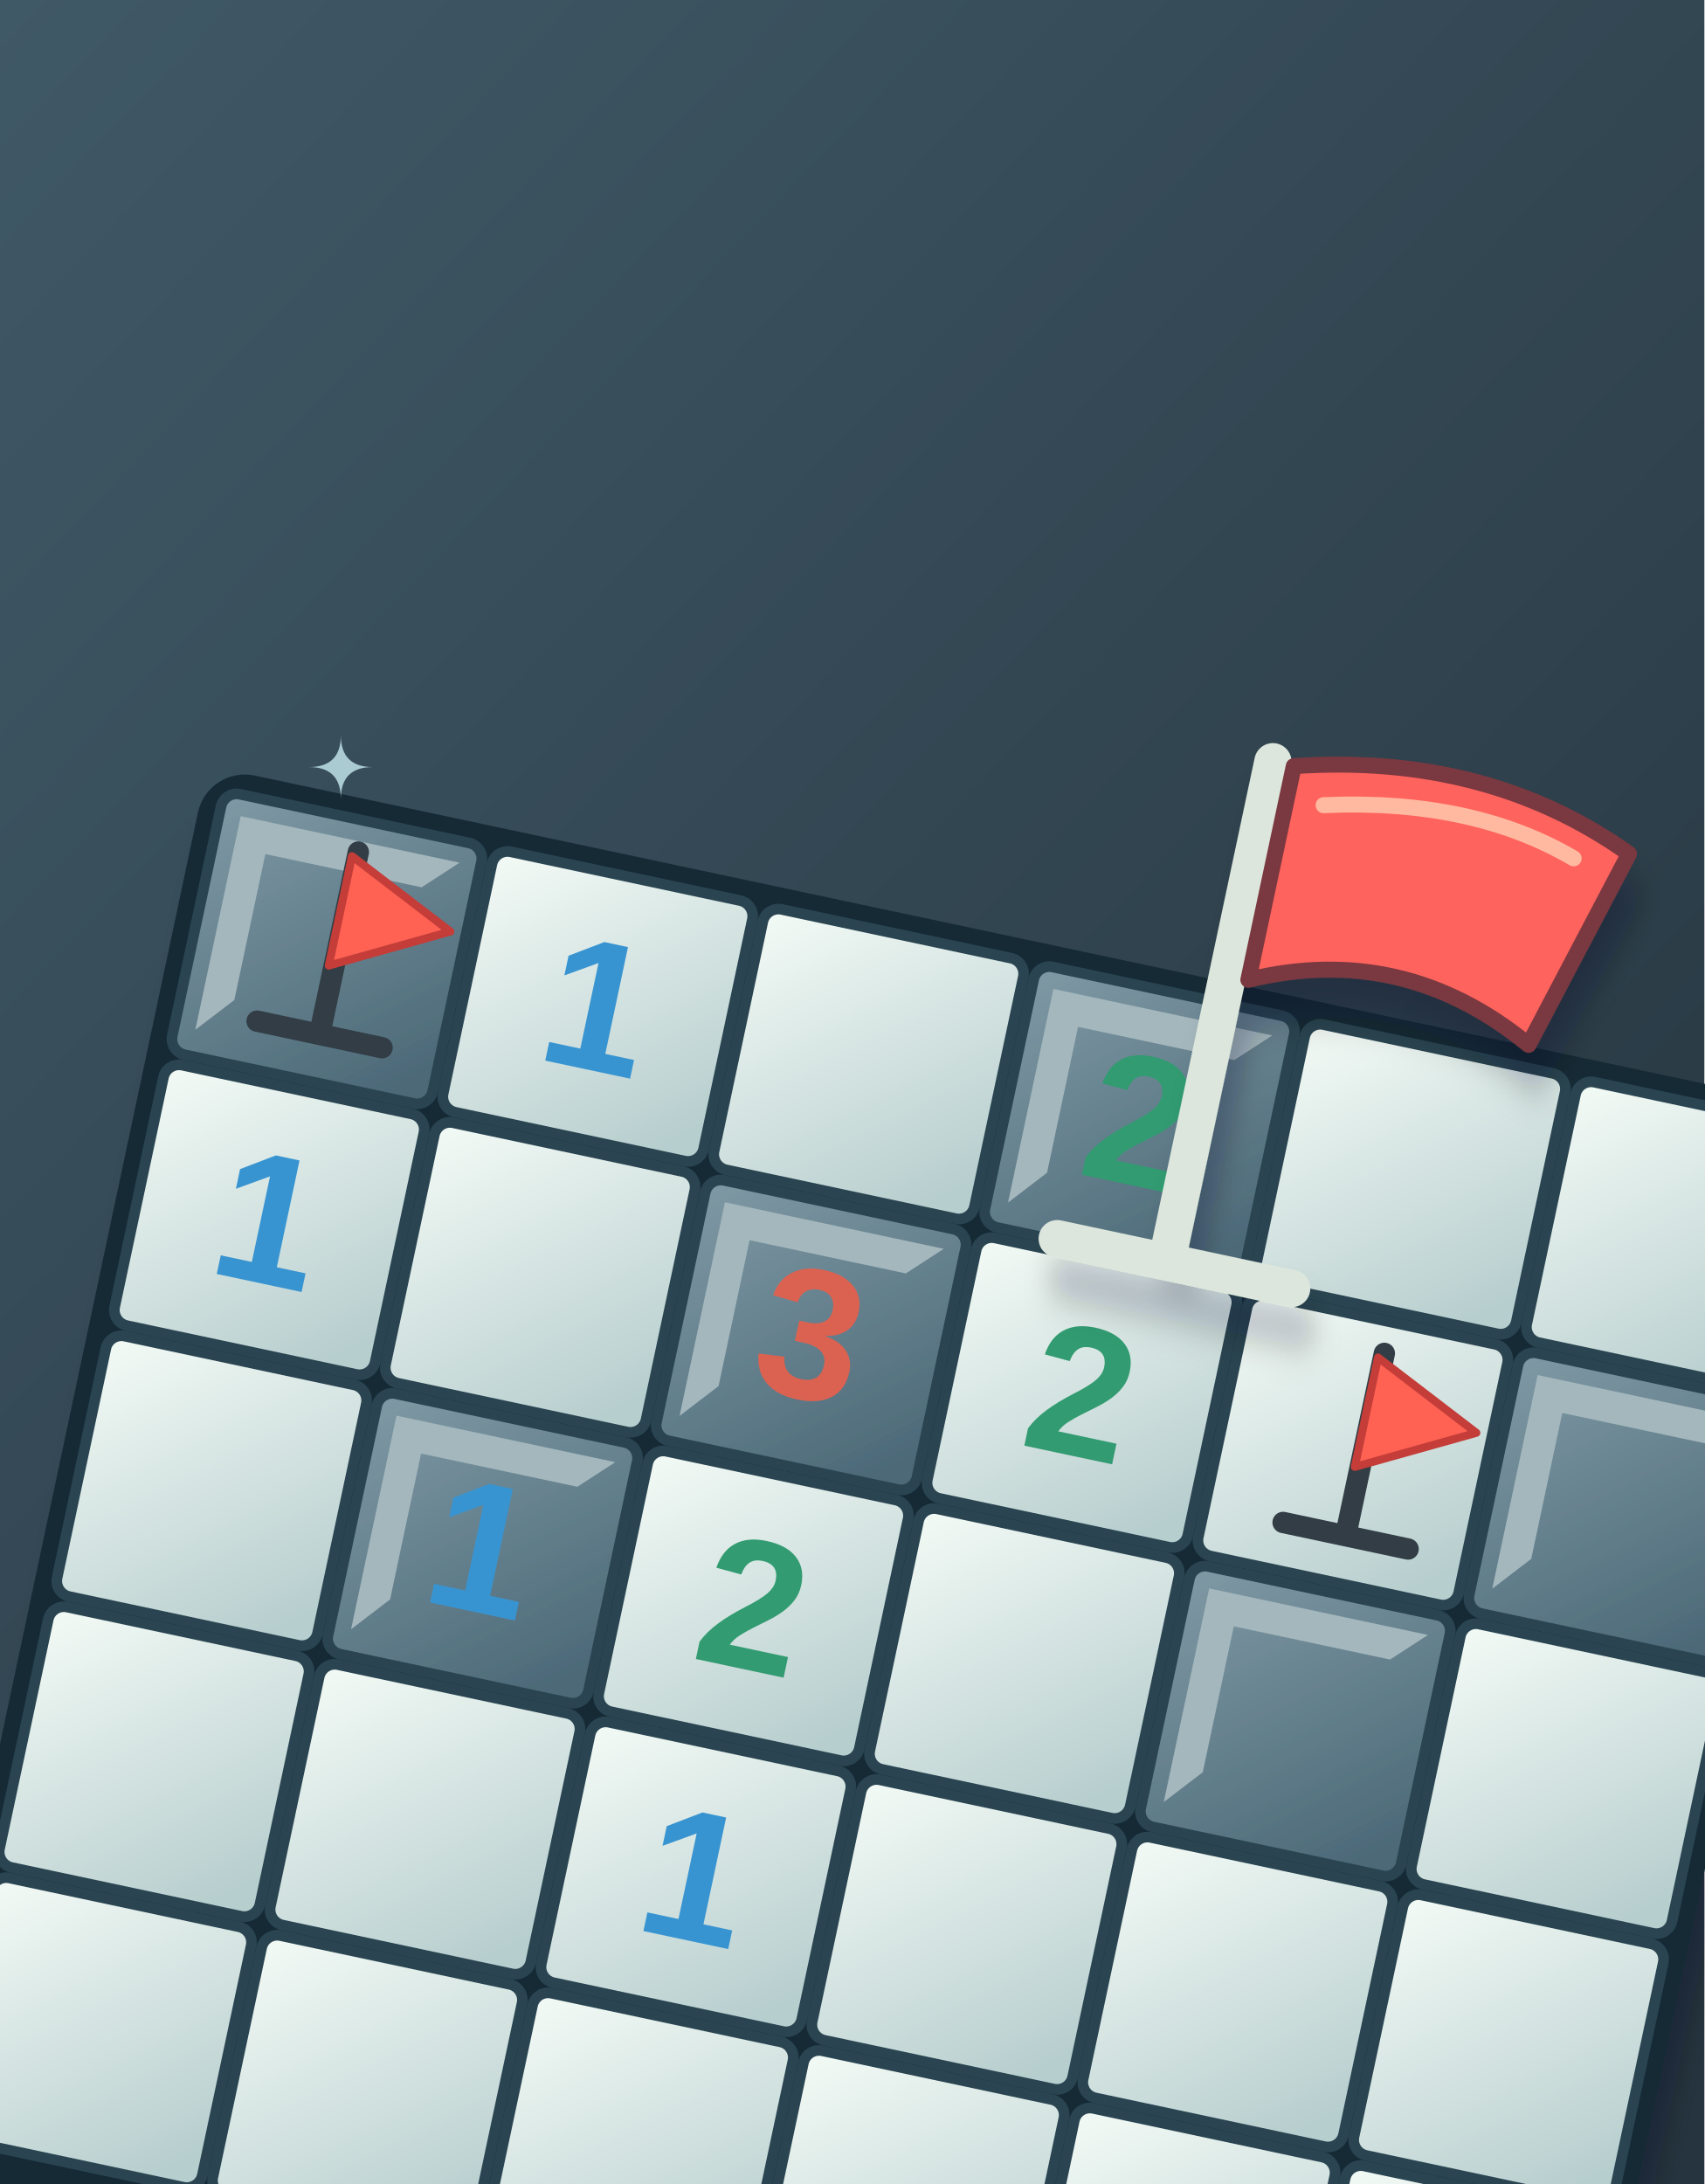
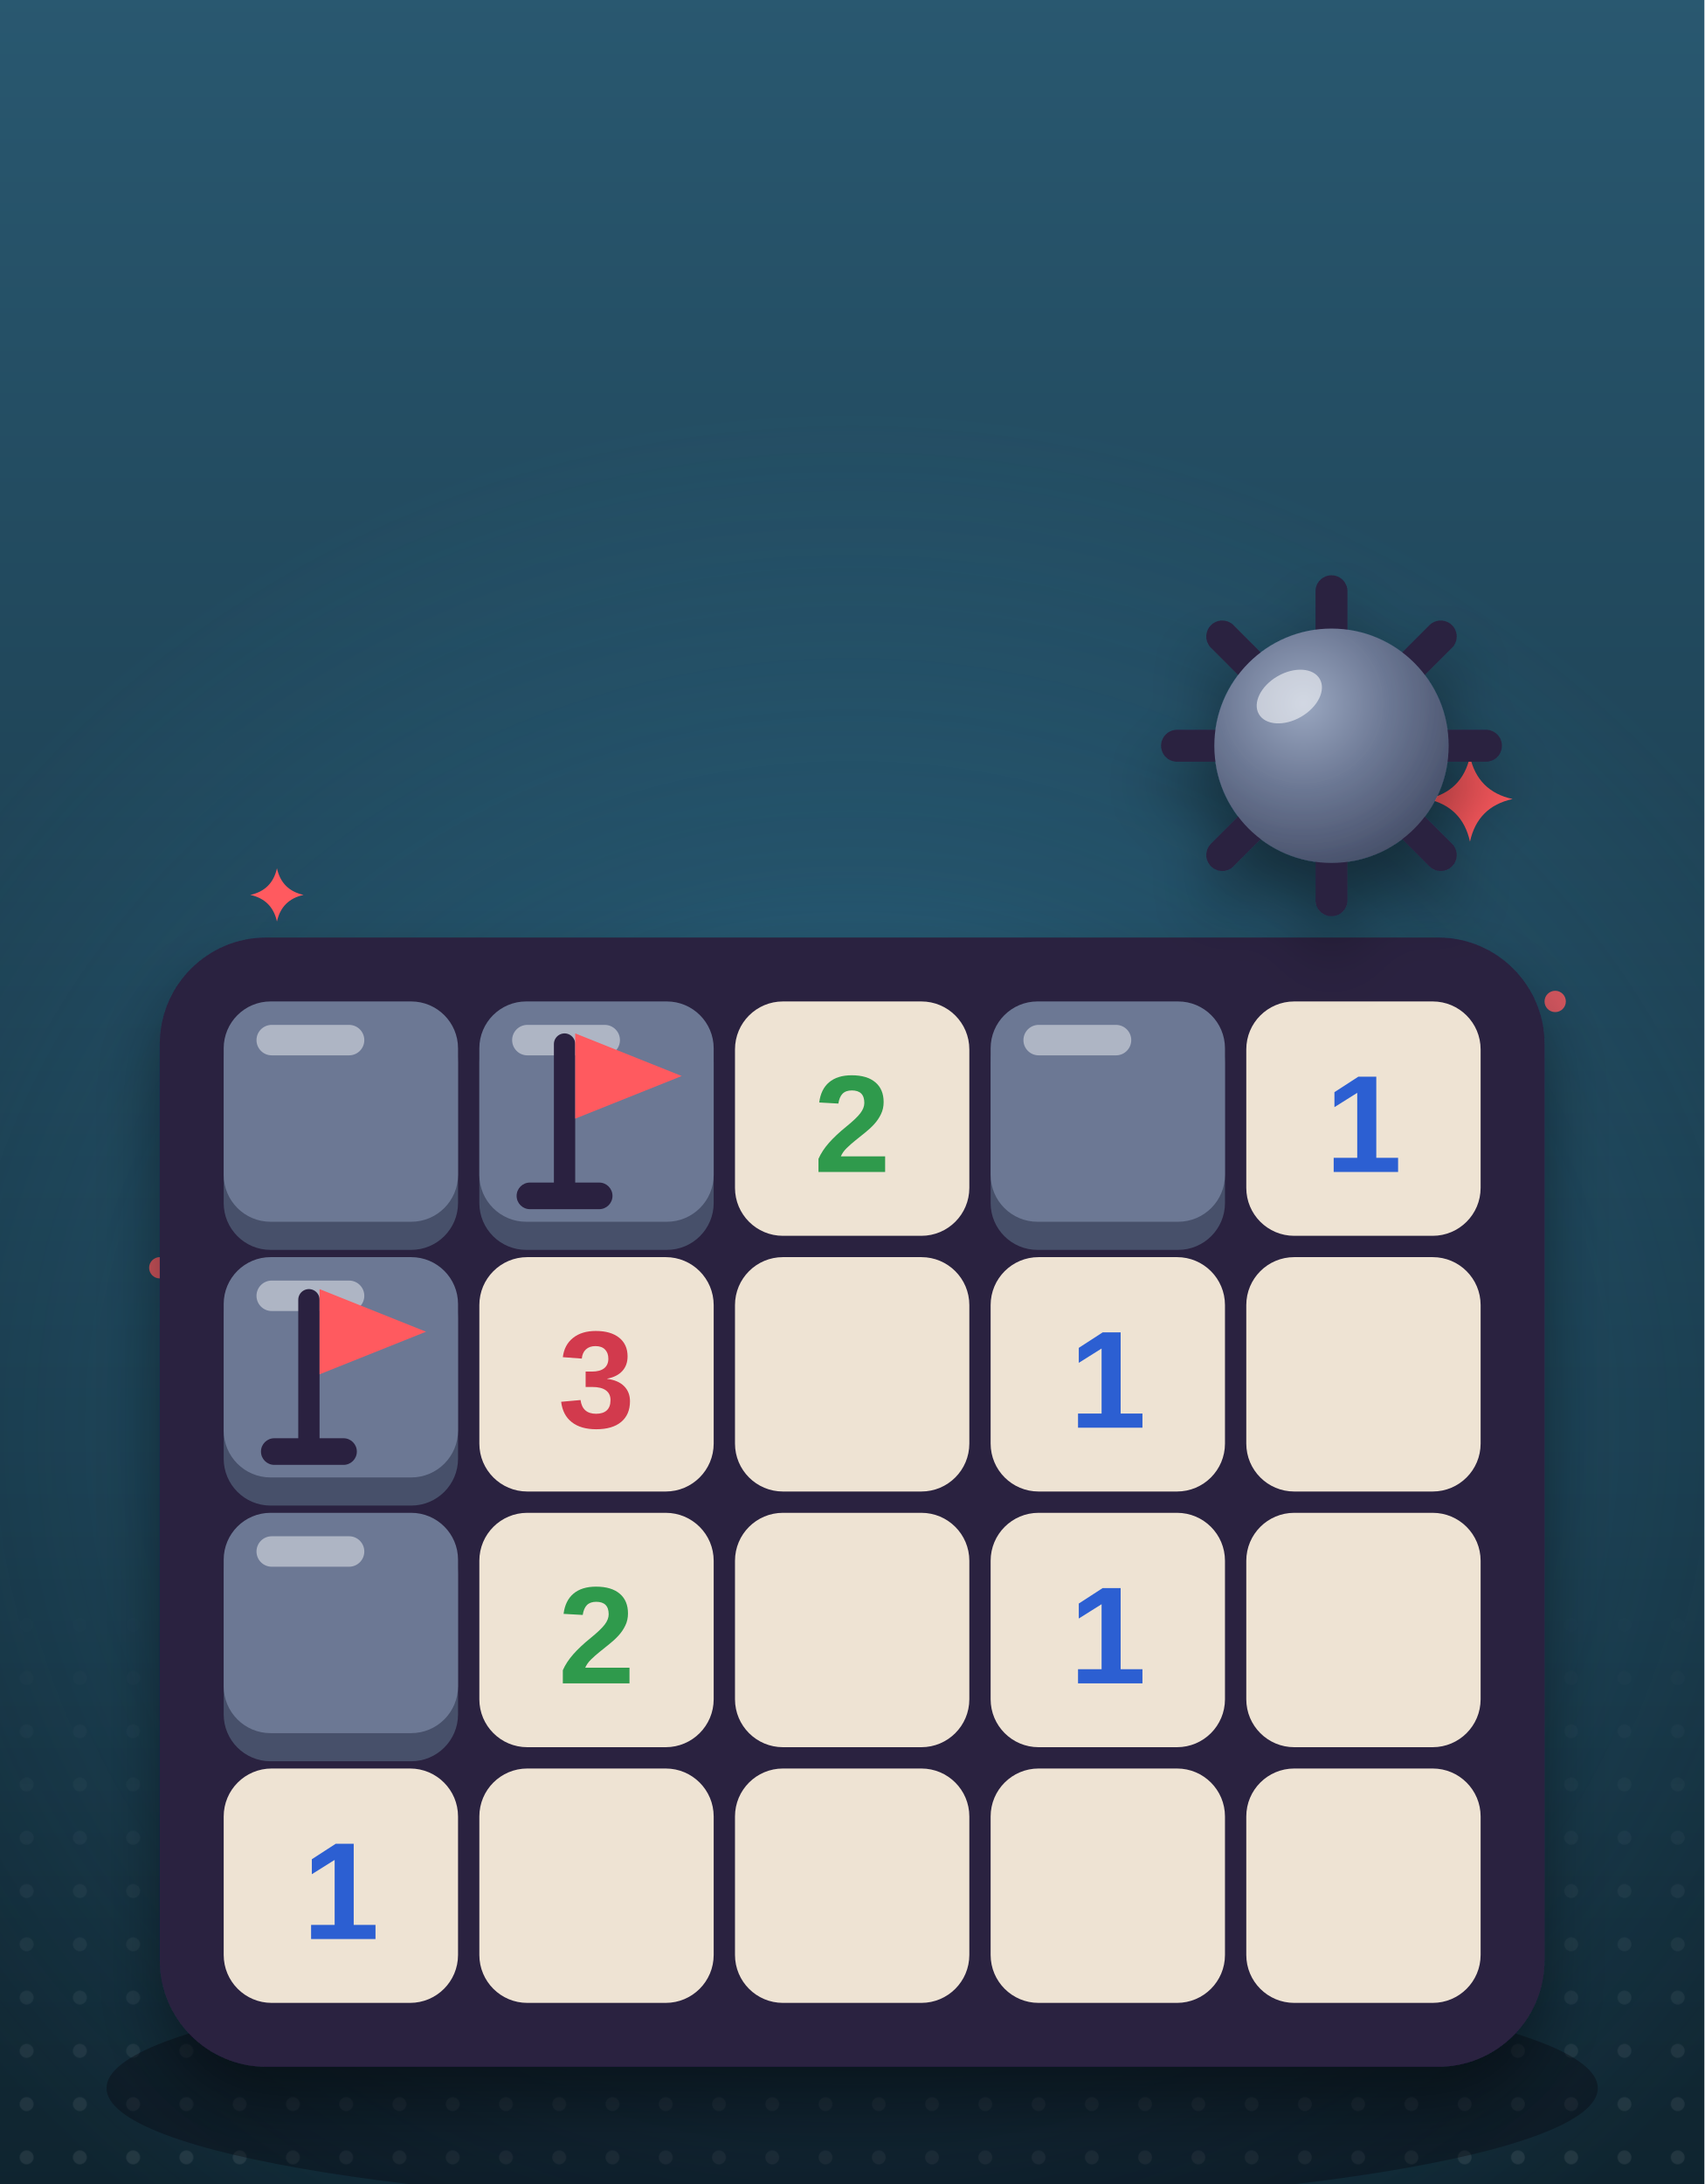
<svg xmlns="http://www.w3.org/2000/svg" viewBox="0 0 320 410" role="img" aria-labelledby="title desc">
  <defs>
-     <filter id="shadow" x="-30%" y="-30%" width="170%" height="180%">
-       <feDropShadow dx="3" dy="7" stdDeviation="3" flood-color="#0d0c20" flood-opacity=".25" />
+     <linearGradient id="bg" x1="0" y1="0" x2="0" y2="1">
+       <stop stop-color="#295870" />
+       <stop offset="1" stop-color="#0f242f" />
+     </linearGradient>
+     <radialGradient id="glow" cx="50%" cy="50%" r="50%">
+       <stop stop-color="#44afe4" stop-opacity=".5" />
+       <stop offset=".55" stop-color="#44afe4" stop-opacity=".14" />
+       <stop offset="1" stop-color="#44afe4" stop-opacity="0" />
+     </radialGradient>
+     <pattern id="dots" width="10" height="10" patternUnits="userSpaceOnUse">
+       <circle cx="5" cy="5" r="1.3" fill="#fff" />
+     </pattern>
+     <linearGradient id="dotfade" x1="0" y1="0" x2="0" y2="1">
+       <stop stop-color="#fff" stop-opacity="0" />
+       <stop offset="1" stop-color="#fff" stop-opacity=".9" />
+     </linearGradient>
+     <mask id="floor">
+       <rect x="0" y="300" width="320" height="110" fill="url(#dotfade)" />
+     </mask>
+     <filter id="drop" x="-25%" y="-25%" width="150%" height="160%">
+       <feDropShadow dx="0" dy="7" stdDeviation="6" flood-color="#05030c" flood-opacity=".42" />
    </filter>
-     <linearGradient id="bg" x1="0%" y1="0%" x2="80%" y2="100%">
-       <stop stop-color="#405967" />
-       <stop offset="1" stop-color="#25343e" />
-     </linearGradient>
-     <linearGradient id="cell" x1="0%" y1="0%" x2="80%" y2="100%">
-       <stop stop-color="#f4fbf6" />
-       <stop offset="1" stop-color="#b7cece" />
-     </linearGradient>
-     <linearGradient id="closed" x1="0%" y1="0%" x2="80%" y2="100%">
-       <stop stop-color="#7f9aa5" />
-       <stop offset="1" stop-color="#4d6978" />
-     </linearGradient>
-     <radialGradient id="mine" cx="32%" cy="22%" r="82%">
-       <stop stop-color="#5d6b70" />
-       <stop offset=".6" stop-color="#25323c" />
-       <stop offset="1" stop-color="#17252e" />
+     <radialGradient id="sphere-slate" cx="38%" cy="32%" r="72%">
+       <stop stop-color="#9aa7c0" />
+       <stop offset=".5" stop-color="#6c7894" />
+       <stop offset="1" stop-color="#47506a" />
    </radialGradient>
  </defs>
-   <rect x="0" y="0" width="320" height="410" rx="0" fill="url(#bg)" />
-   <g transform="translate(14 176) rotate(12 145 120)" filter="url(#shadow)">
-     <rect x="-4" y="-4" width="318" height="277" rx="9" fill="#142a35" />
-     <rect x="0" y="0" width="50" height="50" rx="3" fill="url(#closed)" stroke="#294451" stroke-width="2" />
-     <path d="M4 4h42l-6 6H10v28l-6 7Z" fill="#a4b7bd" />
-     <path d="M15 41h24m-12 0V6" fill="none" stroke="#303c44" stroke-width="4" stroke-linecap="round" stroke-linejoin="round" />
-     <path d="M26 7l21 10-21 11Z" fill="#ff6253" stroke="#c43d39" stroke-width="1.5" stroke-linecap="round" stroke-linejoin="round" />
-     <rect x="52" y="0" width="50" height="50" rx="3" fill="url(#cell)" stroke="#294451" stroke-width="2" />
-     <text x="77" y="37" text-anchor="middle" font-family="Arial,sans-serif" font-weight="900" font-size="35" fill="#3994d1">1</text>
-     <rect x="104" y="0" width="50" height="50" rx="3" fill="url(#cell)" stroke="#294451" stroke-width="2" />
-     <rect x="156" y="0" width="50" height="50" rx="3" fill="url(#closed)" stroke="#294451" stroke-width="2" />
-     <path d="M160 4h42l-6 6H166v28l-6 7Z" fill="#a4b7bd" />
-     <text x="181" y="37" text-anchor="middle" font-family="Arial,sans-serif" font-weight="900" font-size="35" fill="#319b71">2</text>
-     <rect x="208" y="0" width="50" height="50" rx="3" fill="url(#cell)" stroke="#294451" stroke-width="2" />
-     <rect x="260" y="0" width="50" height="50" rx="3" fill="url(#cell)" stroke="#294451" stroke-width="2" />
-     <rect x="0" y="52" width="50" height="50" rx="3" fill="url(#cell)" stroke="#294451" stroke-width="2" />
-     <text x="25" y="89" text-anchor="middle" font-family="Arial,sans-serif" font-weight="900" font-size="35" fill="#3994d1">1</text>
-     <rect x="52" y="52" width="50" height="50" rx="3" fill="url(#cell)" stroke="#294451" stroke-width="2" />
-     <rect x="104" y="52" width="50" height="50" rx="3" fill="url(#closed)" stroke="#294451" stroke-width="2" />
-     <path d="M108 56h42l-6 6H114v28l-6 7Z" fill="#a4b7bd" />
-     <text x="129" y="89" text-anchor="middle" font-family="Arial,sans-serif" font-weight="900" font-size="35" fill="#db6251">3</text>
-     <rect x="156" y="52" width="50" height="50" rx="3" fill="url(#cell)" stroke="#294451" stroke-width="2" />
-     <text x="181" y="89" text-anchor="middle" font-family="Arial,sans-serif" font-weight="900" font-size="35" fill="#319b71">2</text>
-     <rect x="208" y="52" width="50" height="50" rx="3" fill="url(#cell)" stroke="#294451" stroke-width="2" />
-     <path d="M223 93h24m-12 0V58" fill="none" stroke="#303c44" stroke-width="4" stroke-linecap="round" stroke-linejoin="round" />
-     <path d="M234 59l21 10-21 11Z" fill="#ff6253" stroke="#c43d39" stroke-width="1.5" stroke-linecap="round" stroke-linejoin="round" />
-     <rect x="260" y="52" width="50" height="50" rx="3" fill="url(#closed)" stroke="#294451" stroke-width="2" />
-     <path d="M264 56h42l-6 6H270v28l-6 7Z" fill="#a4b7bd" />
-     <rect x="0" y="104" width="50" height="50" rx="3" fill="url(#cell)" stroke="#294451" stroke-width="2" />
-     <rect x="52" y="104" width="50" height="50" rx="3" fill="url(#closed)" stroke="#294451" stroke-width="2" />
-     <path d="M56 108h42l-6 6H62v28l-6 7Z" fill="#a4b7bd" />
-     <text x="77" y="141" text-anchor="middle" font-family="Arial,sans-serif" font-weight="900" font-size="35" fill="#3994d1">1</text>
-     <rect x="104" y="104" width="50" height="50" rx="3" fill="url(#cell)" stroke="#294451" stroke-width="2" />
-     <text x="129" y="141" text-anchor="middle" font-family="Arial,sans-serif" font-weight="900" font-size="35" fill="#319b71">2</text>
-     <rect x="156" y="104" width="50" height="50" rx="3" fill="url(#cell)" stroke="#294451" stroke-width="2" />
-     <rect x="208" y="104" width="50" height="50" rx="3" fill="url(#closed)" stroke="#294451" stroke-width="2" />
-     <path d="M212 108h42l-6 6H218v28l-6 7Z" fill="#a4b7bd" />
-     <rect x="260" y="104" width="50" height="50" rx="3" fill="url(#cell)" stroke="#294451" stroke-width="2" />
-     <rect x="0" y="156" width="50" height="50" rx="3" fill="url(#cell)" stroke="#294451" stroke-width="2" />
-     <rect x="52" y="156" width="50" height="50" rx="3" fill="url(#cell)" stroke="#294451" stroke-width="2" />
-     <rect x="104" y="156" width="50" height="50" rx="3" fill="url(#cell)" stroke="#294451" stroke-width="2" />
-     <text x="129" y="193" text-anchor="middle" font-family="Arial,sans-serif" font-weight="900" font-size="35" fill="#3994d1">1</text>
-     <rect x="156" y="156" width="50" height="50" rx="3" fill="url(#cell)" stroke="#294451" stroke-width="2" />
-     <rect x="208" y="156" width="50" height="50" rx="3" fill="url(#cell)" stroke="#294451" stroke-width="2" />
-     <rect x="260" y="156" width="50" height="50" rx="3" fill="url(#cell)" stroke="#294451" stroke-width="2" />
-     <rect x="0" y="208" width="50" height="50" rx="3" fill="url(#cell)" stroke="#294451" stroke-width="2" />
-     <rect x="52" y="208" width="50" height="50" rx="3" fill="url(#cell)" stroke="#294451" stroke-width="2" />
-     <rect x="104" y="208" width="50" height="50" rx="3" fill="url(#cell)" stroke="#294451" stroke-width="2" />
-     <rect x="156" y="208" width="50" height="50" rx="3" fill="url(#cell)" stroke="#294451" stroke-width="2" />
-     <rect x="208" y="208" width="50" height="50" rx="3" fill="url(#cell)" stroke="#294451" stroke-width="2" />
-     <rect x="260" y="208" width="50" height="50" rx="3" fill="url(#cell)" stroke="#294451" stroke-width="2" />
+   <rect x="0" y="0" width="320" height="410" fill="url(#bg)" />
+   <ellipse cx="160" cy="268" rx="210" ry="190" fill="url(#glow)" />
+   <rect x="0" y="300" width="320" height="110" fill="url(#dots)" mask="url(#floor)" opacity="0.09" />
+   <path d="M276 142Q277.44 148.56 284 150Q277.44 151.44 276 158Q274.56 151.44 268 150Q274.56 148.56 276 142Z" fill="#ff5a5f" />
+   <path d="M40 191Q41.26 196.74 47 198Q41.26 199.26 40 205Q38.74 199.26 33 198Q38.74 196.74 40 191Z" fill="#ff5a5f" />
+   <circle cx="292" cy="188" r="2" fill="#ff5a5f" opacity="0.8" />
+   <path d="M254 123Q254.9 127.1 259 128Q254.9 128.9 254 133Q253.1 128.9 249 128Q253.1 127.1 254 123Z" fill="#ff5a5f" />
+   <path d="M52 163Q52.9 167.1 57 168Q52.9 168.9 52 173Q51.1 168.9 47 168Q51.1 167.1 52 163Z" fill="#ff5a5f" />
+   <circle cx="30" cy="238" r="2" fill="#ff5a5f" opacity="0.8" />
+   <ellipse cx="160" cy="392" rx="140" ry="22.4" fill="#05030c" opacity="0.35" />
+   <rect x="30" y="176" width="260" height="212" fill="#2a2140" rx="20" filter="url(#drop)" />
+   <g>
+     <rect x="42" y="190.64" width="44" height="44" fill="#47506a" rx="8.8" />
+     <rect x="42" y="188" width="44" height="41.36" fill="#6c7894" rx="8.8" />
+     <rect x="48.16" y="192.4" width="20.24" height="5.72" fill="#fff" rx="2.86" opacity="0.45" />
  </g>
-   <g transform="translate(239 143) rotate(12)" filter="url(#shadow)">
-     <path d="M0 0v96M-21 96h45" fill="none" stroke="#dce6dc" stroke-width="7" stroke-linecap="round" stroke-linejoin="round" />
-     <path d="M4 0q35-10 65 3L58 42Q31 28 4 41Z" fill="#ff635d" stroke="#7a3840" stroke-width="3" stroke-linecap="round" stroke-linejoin="round" />
-     <path d="M11 6q27-7 48 0" fill="none" stroke="#ffb9a0" stroke-width="3" stroke-linecap="round" stroke-linejoin="round" />
+   <g>
+     <rect x="90" y="190.64" width="44" height="44" fill="#47506a" rx="8.8" />
+     <rect x="90" y="188" width="44" height="41.36" fill="#6c7894" rx="8.8" />
+     <rect x="96.16" y="192.4" width="20.24" height="5.72" fill="#fff" rx="2.86" opacity="0.45" />
  </g>
-   <path d="M64 138q0 6 6 6q-6 0-6 6q0-6-6-6q6 0 6-6Z" fill="#aacbd1" />
+   <rect x="138" y="188" width="44" height="44" fill="#fff3df" rx="9" opacity="0.92" />
+   <text x="160" y="211" font-size="26" fill="#2f9a4c" text-anchor="middle" dominant-baseline="central" font-family="'Arial Rounded MT Bold','Nunito','Helvetica Neue',Arial,sans-serif" font-weight="800">2</text>
+   <g>
+     <rect x="186" y="190.64" width="44" height="44" fill="#47506a" rx="8.8" />
+     <rect x="186" y="188" width="44" height="41.36" fill="#6c7894" rx="8.8" />
+     <rect x="192.16" y="192.4" width="20.24" height="5.72" fill="#fff" rx="2.86" opacity="0.45" />
+   </g>
+   <rect x="234" y="188" width="44" height="44" fill="#fff3df" rx="9" opacity="0.92" />
+   <text x="256" y="211" font-size="26" fill="#2c5fd2" text-anchor="middle" dominant-baseline="central" font-family="'Arial Rounded MT Bold','Nunito','Helvetica Neue',Arial,sans-serif" font-weight="800">1</text>
+   <g>
+     <rect x="42" y="238.64" width="44" height="44" fill="#47506a" rx="8.8" />
+     <rect x="42" y="236" width="44" height="41.36" fill="#6c7894" rx="8.8" />
+     <rect x="48.16" y="240.4" width="20.24" height="5.72" fill="#fff" rx="2.86" opacity="0.45" />
+   </g>
+   <rect x="90" y="236" width="44" height="44" fill="#fff3df" rx="9" opacity="0.92" />
+   <text x="112" y="259" font-size="26" fill="#d23a4d" text-anchor="middle" dominant-baseline="central" font-family="'Arial Rounded MT Bold','Nunito','Helvetica Neue',Arial,sans-serif" font-weight="800">3</text>
+   <rect x="138" y="236" width="44" height="44" fill="#fff3df" rx="9" opacity="0.92" />
+   <rect x="186" y="236" width="44" height="44" fill="#fff3df" rx="9" opacity="0.92" />
+   <text x="208" y="259" font-size="26" fill="#2c5fd2" text-anchor="middle" dominant-baseline="central" font-family="'Arial Rounded MT Bold','Nunito','Helvetica Neue',Arial,sans-serif" font-weight="800">1</text>
+   <rect x="234" y="236" width="44" height="44" fill="#fff3df" rx="9" opacity="0.92" />
+   <g>
+     <rect x="42" y="286.64" width="44" height="44" fill="#47506a" rx="8.8" />
+     <rect x="42" y="284" width="44" height="41.36" fill="#6c7894" rx="8.8" />
+     <rect x="48.16" y="288.4" width="20.24" height="5.72" fill="#fff" rx="2.86" opacity="0.45" />
+   </g>
+   <rect x="90" y="284" width="44" height="44" fill="#fff3df" rx="9" opacity="0.92" />
+   <text x="112" y="307" font-size="26" fill="#2f9a4c" text-anchor="middle" dominant-baseline="central" font-family="'Arial Rounded MT Bold','Nunito','Helvetica Neue',Arial,sans-serif" font-weight="800">2</text>
+   <rect x="138" y="284" width="44" height="44" fill="#fff3df" rx="9" opacity="0.92" />
+   <rect x="186" y="284" width="44" height="44" fill="#fff3df" rx="9" opacity="0.92" />
+   <text x="208" y="307" font-size="26" fill="#2c5fd2" text-anchor="middle" dominant-baseline="central" font-family="'Arial Rounded MT Bold','Nunito','Helvetica Neue',Arial,sans-serif" font-weight="800">1</text>
+   <rect x="234" y="284" width="44" height="44" fill="#fff3df" rx="9" opacity="0.92" />
+   <rect x="42" y="332" width="44" height="44" fill="#fff3df" rx="9" opacity="0.92" />
+   <text x="64" y="355" font-size="26" fill="#2c5fd2" text-anchor="middle" dominant-baseline="central" font-family="'Arial Rounded MT Bold','Nunito','Helvetica Neue',Arial,sans-serif" font-weight="800">1</text>
+   <rect x="90" y="332" width="44" height="44" fill="#fff3df" rx="9" opacity="0.92" />
+   <rect x="138" y="332" width="44" height="44" fill="#fff3df" rx="9" opacity="0.92" />
+   <rect x="186" y="332" width="44" height="44" fill="#fff3df" rx="9" opacity="0.92" />
+   <rect x="234" y="332" width="44" height="44" fill="#fff3df" rx="9" opacity="0.92" />
+   <path d="M58 272v-28" fill="none" stroke="#2a2140" stroke-width="4" stroke-linecap="round" stroke-linejoin="round" />
+   <path d="M60 242l20 8-20 8Z" fill="#ff5a5f" />
+   <rect x="49" y="270" width="18" height="5" fill="#2a2140" rx="2.5" />
+   <path d="M106 224v-28" fill="none" stroke="#2a2140" stroke-width="4" stroke-linecap="round" stroke-linejoin="round" />
+   <path d="M108 194l20 8-20 8Z" fill="#ff5a5f" />
+   <rect x="97" y="222" width="18" height="5" fill="#2a2140" rx="2.5" />
+   <g filter="url(#drop)">
+     <path d="M266 140L279 140" fill="none" stroke="#2a2140" stroke-width="6" stroke-linecap="round" stroke-linejoin="round" />
+     <path d="M261.31 151.31L270.51 160.51" fill="none" stroke="#2a2140" stroke-width="6" stroke-linecap="round" stroke-linejoin="round" />
+     <path d="M250 156L250 169" fill="none" stroke="#2a2140" stroke-width="6" stroke-linecap="round" stroke-linejoin="round" />
+     <path d="M238.69 151.31L229.49 160.51" fill="none" stroke="#2a2140" stroke-width="6" stroke-linecap="round" stroke-linejoin="round" />
+     <path d="M234 140L221 140" fill="none" stroke="#2a2140" stroke-width="6" stroke-linecap="round" stroke-linejoin="round" />
+     <path d="M238.69 128.69L229.49 119.49" fill="none" stroke="#2a2140" stroke-width="6" stroke-linecap="round" stroke-linejoin="round" />
+     <path d="M250 124L250 111" fill="none" stroke="#2a2140" stroke-width="6" stroke-linecap="round" stroke-linejoin="round" />
+     <path d="M261.31 128.69L270.51 119.49" fill="none" stroke="#2a2140" stroke-width="6" stroke-linecap="round" stroke-linejoin="round" />
+     <g>
+       <circle cx="250" cy="140" r="22" fill="url(#sphere-slate)" />
+       <ellipse cx="242.08" cy="130.76" rx="6.6" ry="4.4" fill="#fff" opacity="0.55" transform="rotate(-30 242.08 130.76)" />
+     </g>
+   </g>
</svg>
